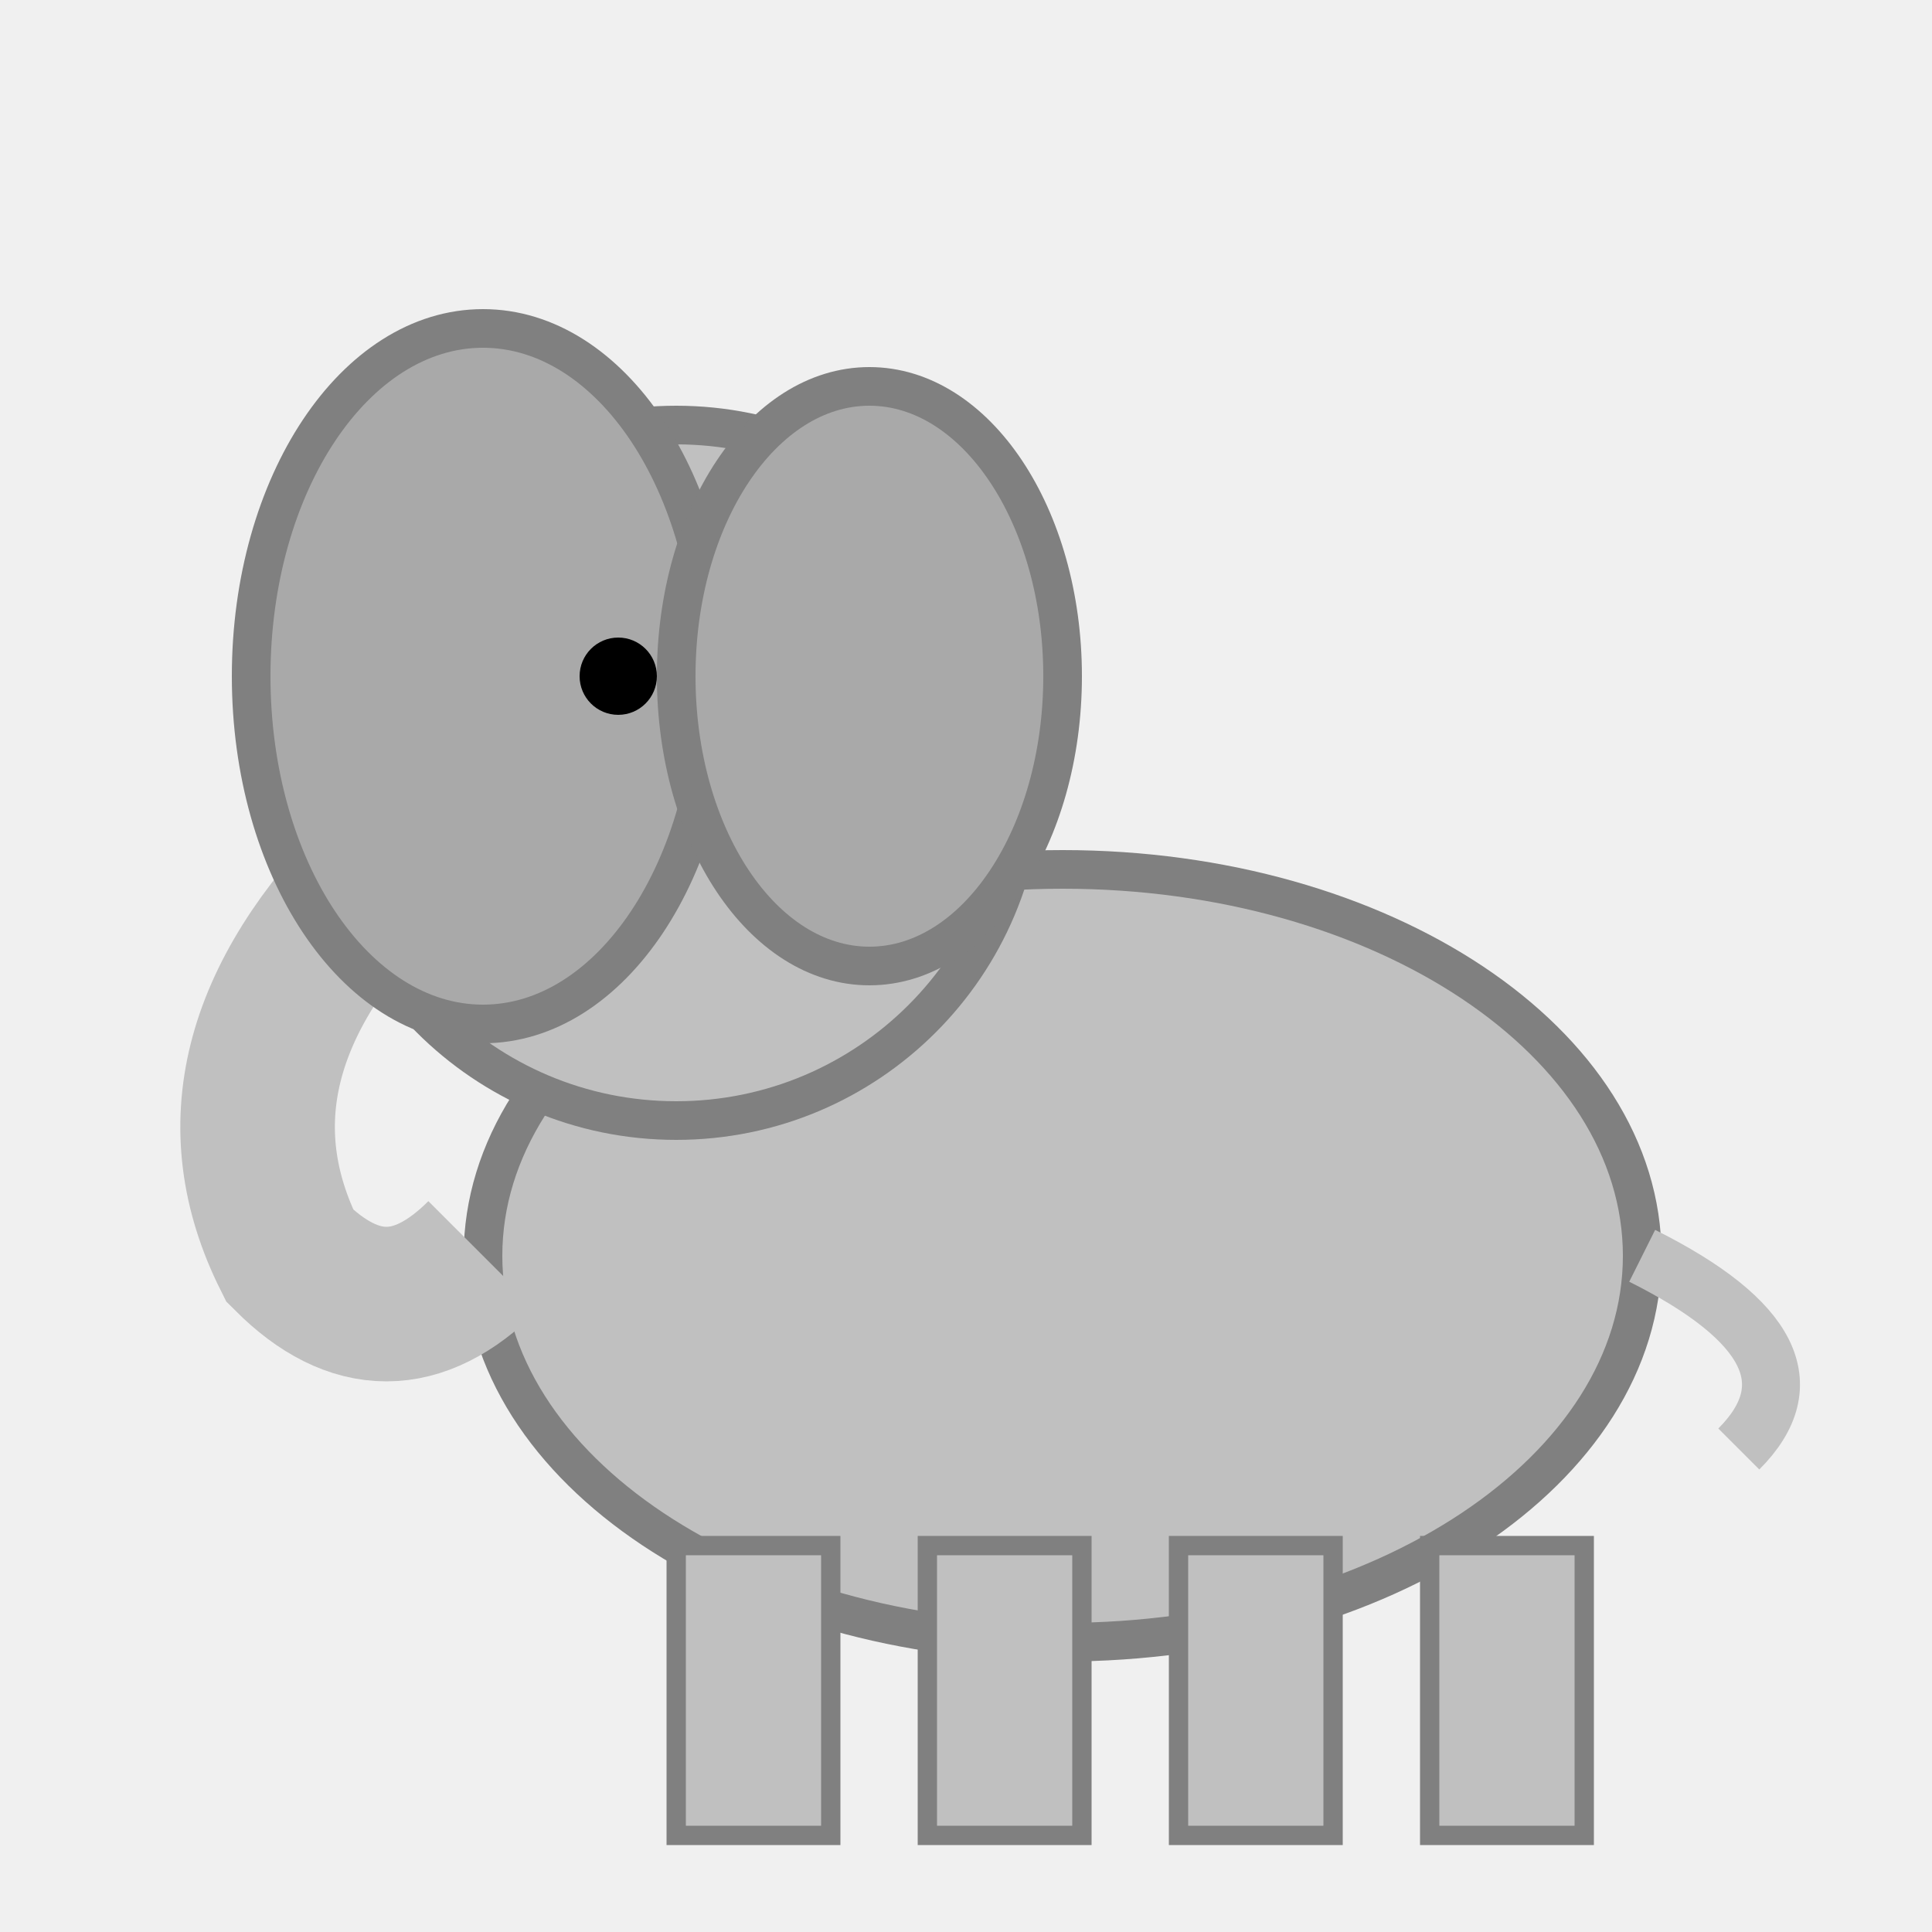
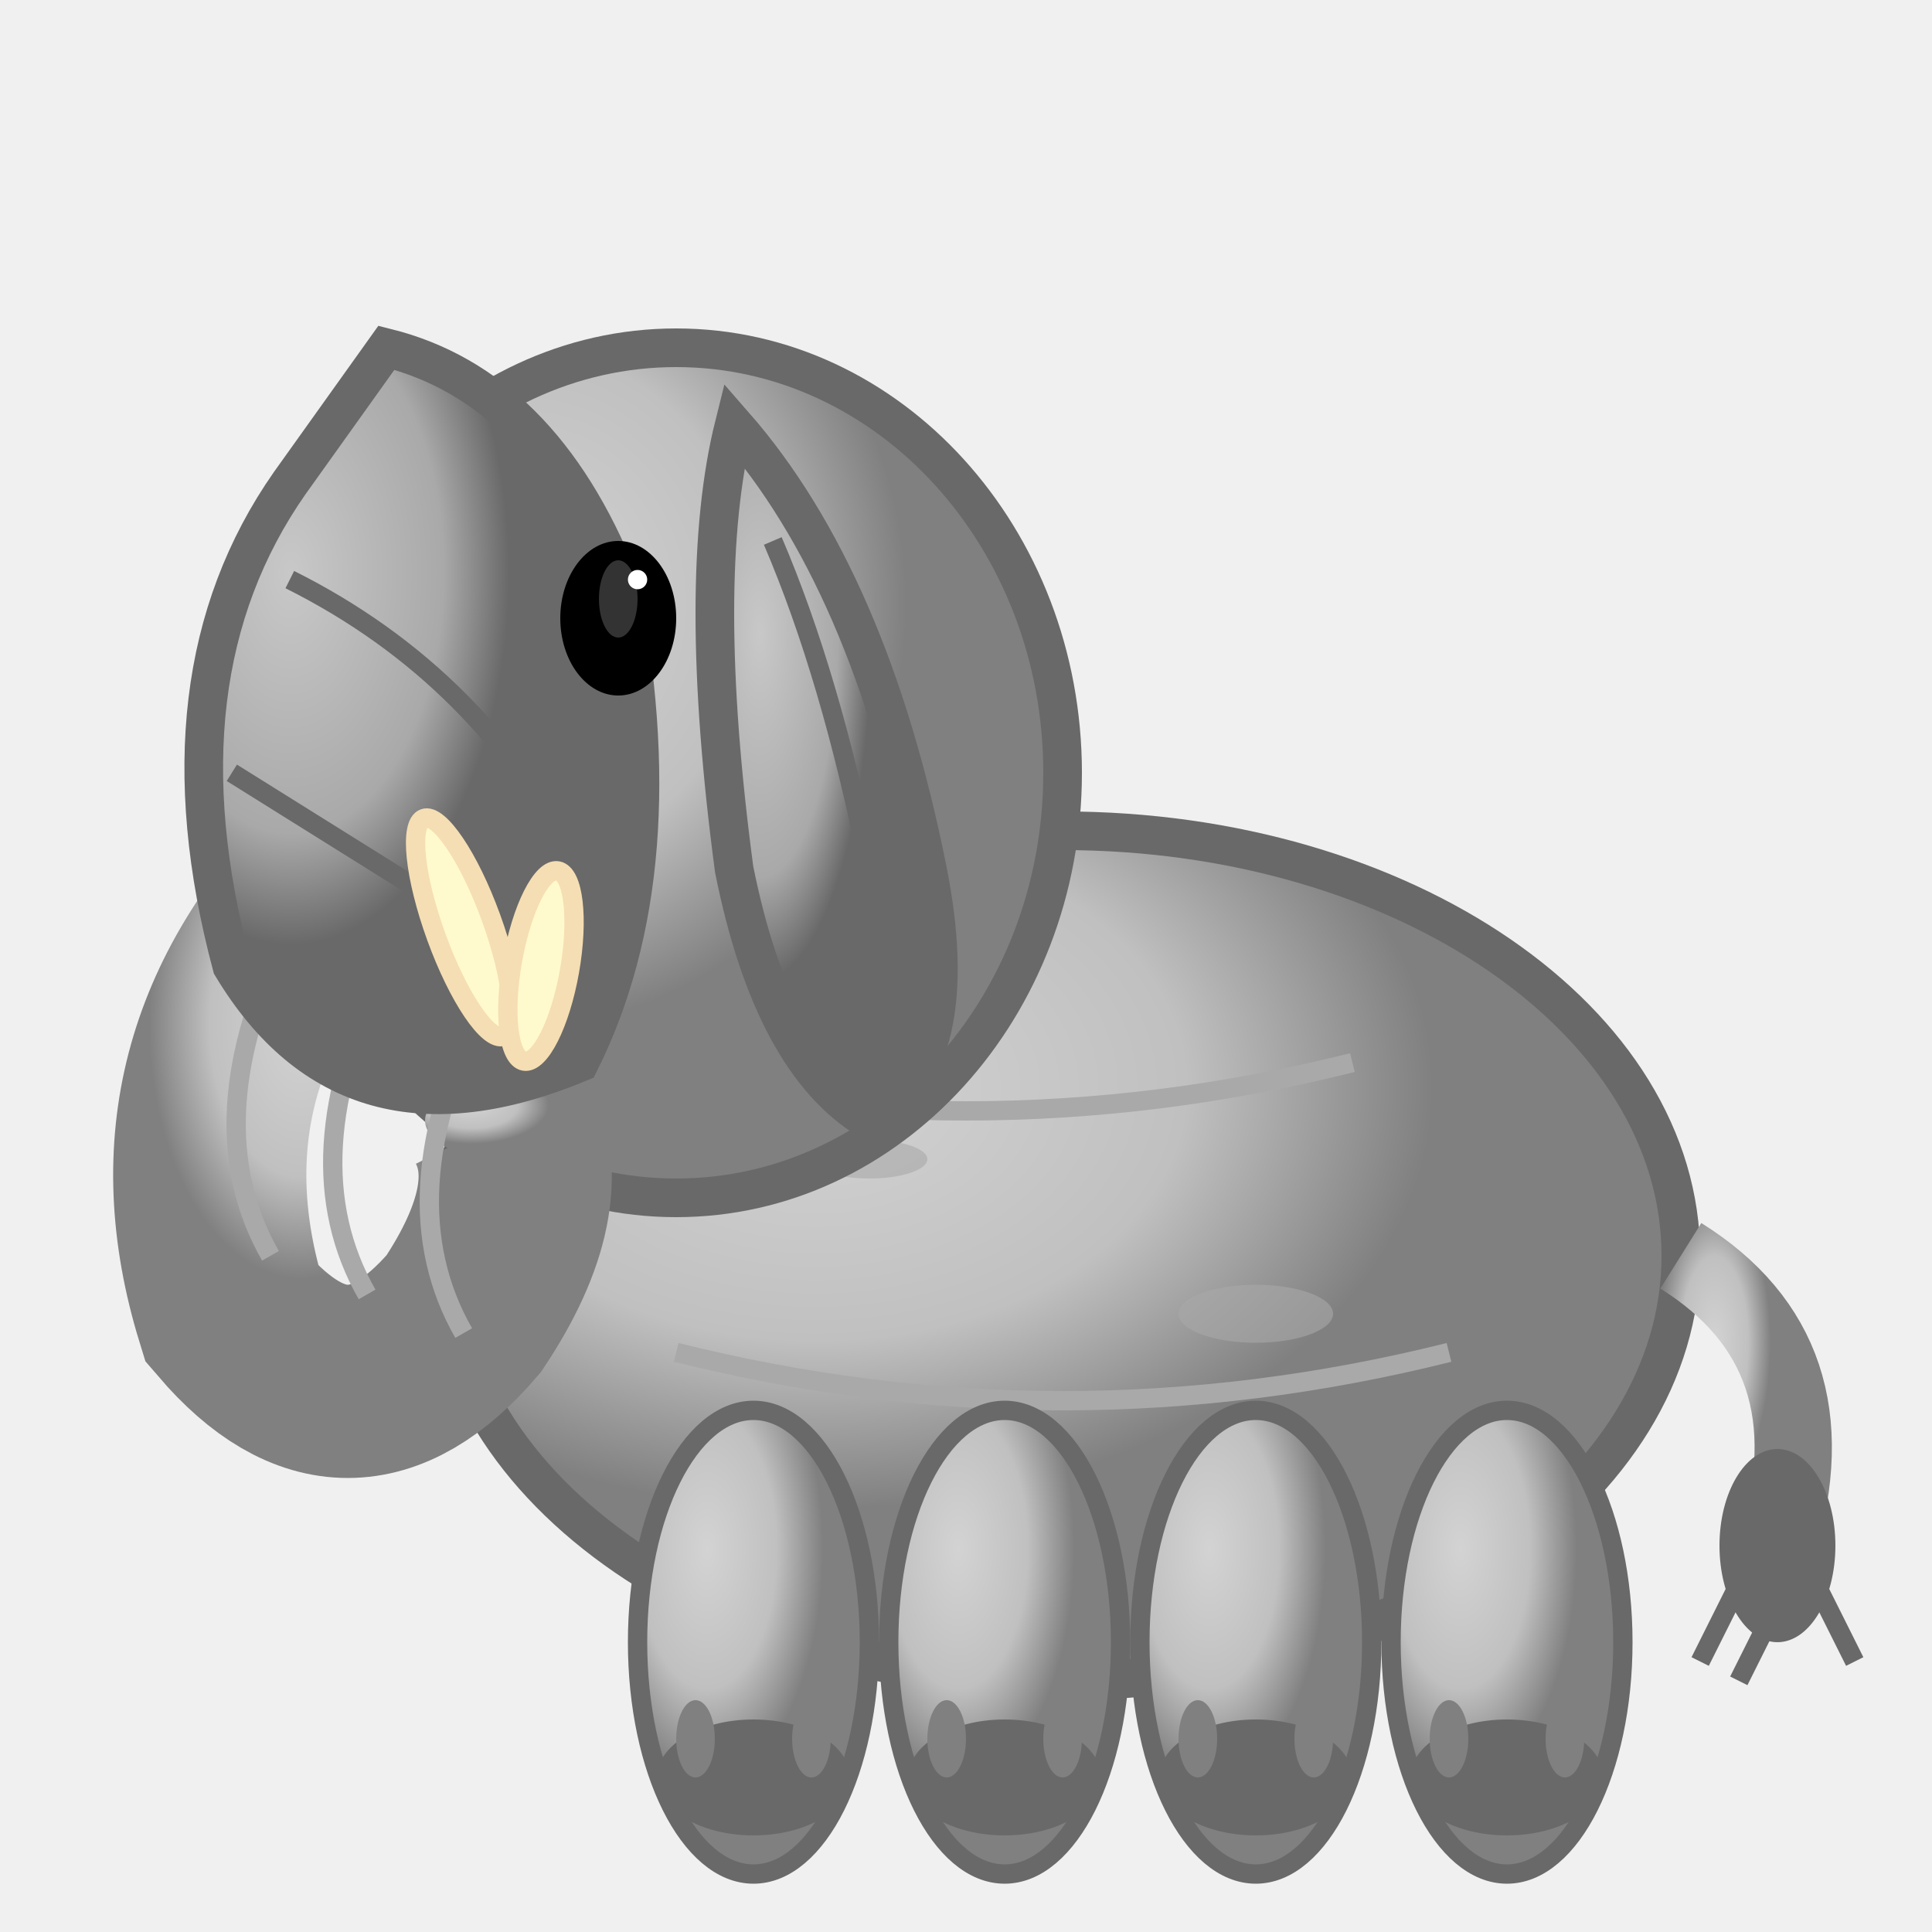
<svg xmlns="http://www.w3.org/2000/svg" viewBox="0 0 100 100">
-   <ellipse cx="55" cy="65" rx="30" ry="20" fill="#C0C0C0" stroke="#808080" stroke-width="2" />
-   <circle cx="35" cy="40" r="18" fill="#C0C0C0" stroke="#808080" stroke-width="2" />
-   <path d="M 20 45 Q 10 55 15 65 Q 20 70 25 65" stroke="#C0C0C0" stroke-width="8" fill="none" />
-   <ellipse cx="25" cy="35" rx="12" ry="18" fill="#A9A9A9" stroke="#808080" stroke-width="2" />
-   <ellipse cx="45" cy="35" rx="10" ry="15" fill="#A9A9A9" stroke="#808080" stroke-width="2" />
-   <circle cx="32" cy="35" r="2" fill="#000" />
-   <rect x="35" y="80" width="8" height="15" fill="#C0C0C0" stroke="#808080" stroke-width="1" />
-   <rect x="48" y="80" width="8" height="15" fill="#C0C0C0" stroke="#808080" stroke-width="1" />
-   <rect x="61" y="80" width="8" height="15" fill="#C0C0C0" stroke="#808080" stroke-width="1" />
-   <rect x="74" y="80" width="8" height="15" fill="#C0C0C0" stroke="#808080" stroke-width="1" />
-   <path d="M 85 65 Q 95 70 90 75" stroke="#C0C0C0" stroke-width="3" fill="none" />
+   <defs>
+     <radialGradient id="elephantBody" cx="0.3" cy="0.3">
+       <stop offset="0%" stop-color="#D3D3D3" />
+       <stop offset="60%" stop-color="#C0C0C0" />
+       <stop offset="100%" stop-color="#808080" />
+     </radialGradient>
+     <radialGradient id="elephantEar" cx="0.2" cy="0.3">
+       <stop offset="0%" stop-color="#C8C8C8" />
+       <stop offset="70%" stop-color="#A9A9A9" />
+       <stop offset="100%" stop-color="#696969" />
+     </radialGradient>
+   </defs>
+   <ellipse cx="55" cy="65" rx="32" ry="22" fill="url(#elephantBody)" stroke="#696969" stroke-width="2" />
+   <path d="M 30 55 Q 50 60 70 55" stroke="#A9A9A9" stroke-width="1" fill="none" />
+   <path d="M 35 70 Q 55 75 75 70" stroke="#A9A9A9" stroke-width="1" fill="none" />
+   <ellipse cx="45" cy="60" rx="3" ry="1" fill="#A9A9A9" opacity="0.6" />
+   <ellipse cx="65" cy="68" rx="4" ry="1.5" fill="#A9A9A9" opacity="0.6" />
+   <ellipse cx="35" cy="40" rx="20" ry="22" fill="url(#elephantBody)" stroke="#696969" stroke-width="2" />
+   <path d="M 18 45 Q 8 55 12 68 Q 18 75 24 68 Q 28 62 26 58" stroke="url(#elephantBody)" stroke-width="10" fill="none" />
+   <ellipse cx="26" cy="58" rx="4" ry="2" fill="url(#elephantBody)" />
+   <path d="M 15 48 Q 10 58 14 65" stroke="#A9A9A9" stroke-width="1" fill="none" />
+   <path d="M 20 50 Q 15 60 19 67" stroke="#A9A9A9" stroke-width="1" fill="none" />
+   <path d="M 25 52 Q 20 62 24 69" stroke="#A9A9A9" stroke-width="1" fill="none" />
+   <path d="M 15 25 Q 8 35 12 50 Q 18 60 30 55 Q 35 45 32 30 Q 28 20 20 18 Z" fill="url(#elephantEar)" stroke="#696969" stroke-width="2" />
+   <path d="M 38 22 Q 45 30 48 45 Q 50 55 45 58 Q 40 55 38 45 Q 36 30 38 22 Z" fill="url(#elephantEar)" stroke="#696969" stroke-width="2" />
+   <path d="M 15 30 Q 25 35 30 45" stroke="#696969" stroke-width="1" fill="none" />
+   <path d="M 12 40 Q 20 45 28 50" stroke="#696969" stroke-width="1" fill="none" />
+   <path d="M 40 28 Q 43 35 45 45" stroke="#696969" stroke-width="1" fill="none" />
+   <ellipse cx="32" cy="32" rx="3" ry="4" fill="#000" />
+   <ellipse cx="32" cy="31" rx="1" ry="2" fill="#333" />
+   <circle cx="33" cy="30" r="0.5" fill="#FFFFFF" />
+   <ellipse cx="24" cy="48" rx="1.5" ry="6" fill="#FFFACD" stroke="#F5DEB3" stroke-width="1" transform="rotate(-20 24 48)" />
+   <ellipse cx="28" cy="50" rx="1.5" ry="5" fill="#FFFACD" stroke="#F5DEB3" stroke-width="1" transform="rotate(10 28 50)" />
+   <ellipse cx="39" cy="85" rx="6" ry="12" fill="url(#elephantBody)" stroke="#696969" stroke-width="1" />
+   <ellipse cx="52" cy="85" rx="6" ry="12" fill="url(#elephantBody)" stroke="#696969" stroke-width="1" />
+   <ellipse cx="65" cy="85" rx="6" ry="12" fill="url(#elephantBody)" stroke="#696969" stroke-width="1" />
+   <ellipse cx="78" cy="85" rx="6" ry="12" fill="url(#elephantBody)" stroke="#696969" stroke-width="1" />
+   <ellipse cx="39" cy="92" rx="5" ry="3" fill="#696969" />
+   <ellipse cx="52" cy="92" rx="5" ry="3" fill="#696969" />
+   <ellipse cx="65" cy="92" rx="5" ry="3" fill="#696969" />
+   <ellipse cx="78" cy="92" rx="5" ry="3" fill="#696969" />
+   <ellipse cx="36" cy="90" rx="1" ry="2" fill="#808080" />
+   <ellipse cx="42" cy="90" rx="1" ry="2" fill="#808080" />
+   <ellipse cx="49" cy="90" rx="1" ry="2" fill="#808080" />
+   <ellipse cx="55" cy="90" rx="1" ry="2" fill="#808080" />
+   <ellipse cx="62" cy="90" rx="1" ry="2" fill="#808080" />
+   <ellipse cx="68" cy="90" rx="1" ry="2" fill="#808080" />
+   <ellipse cx="75" cy="90" rx="1" ry="2" fill="#808080" />
+   <ellipse cx="81" cy="90" rx="1" ry="2" fill="#808080" />
+   <path d="M 87 65 Q 95 70 92 80" stroke="url(#elephantBody)" stroke-width="4" fill="none" />
+   <ellipse cx="92" cy="80" rx="3" ry="5" fill="#696969" />
+   <path d="M 90 82 L 88 86 M 92 83 L 90 87 M 94 82 L 96 86" stroke="#696969" stroke-width="1" />
</svg>
